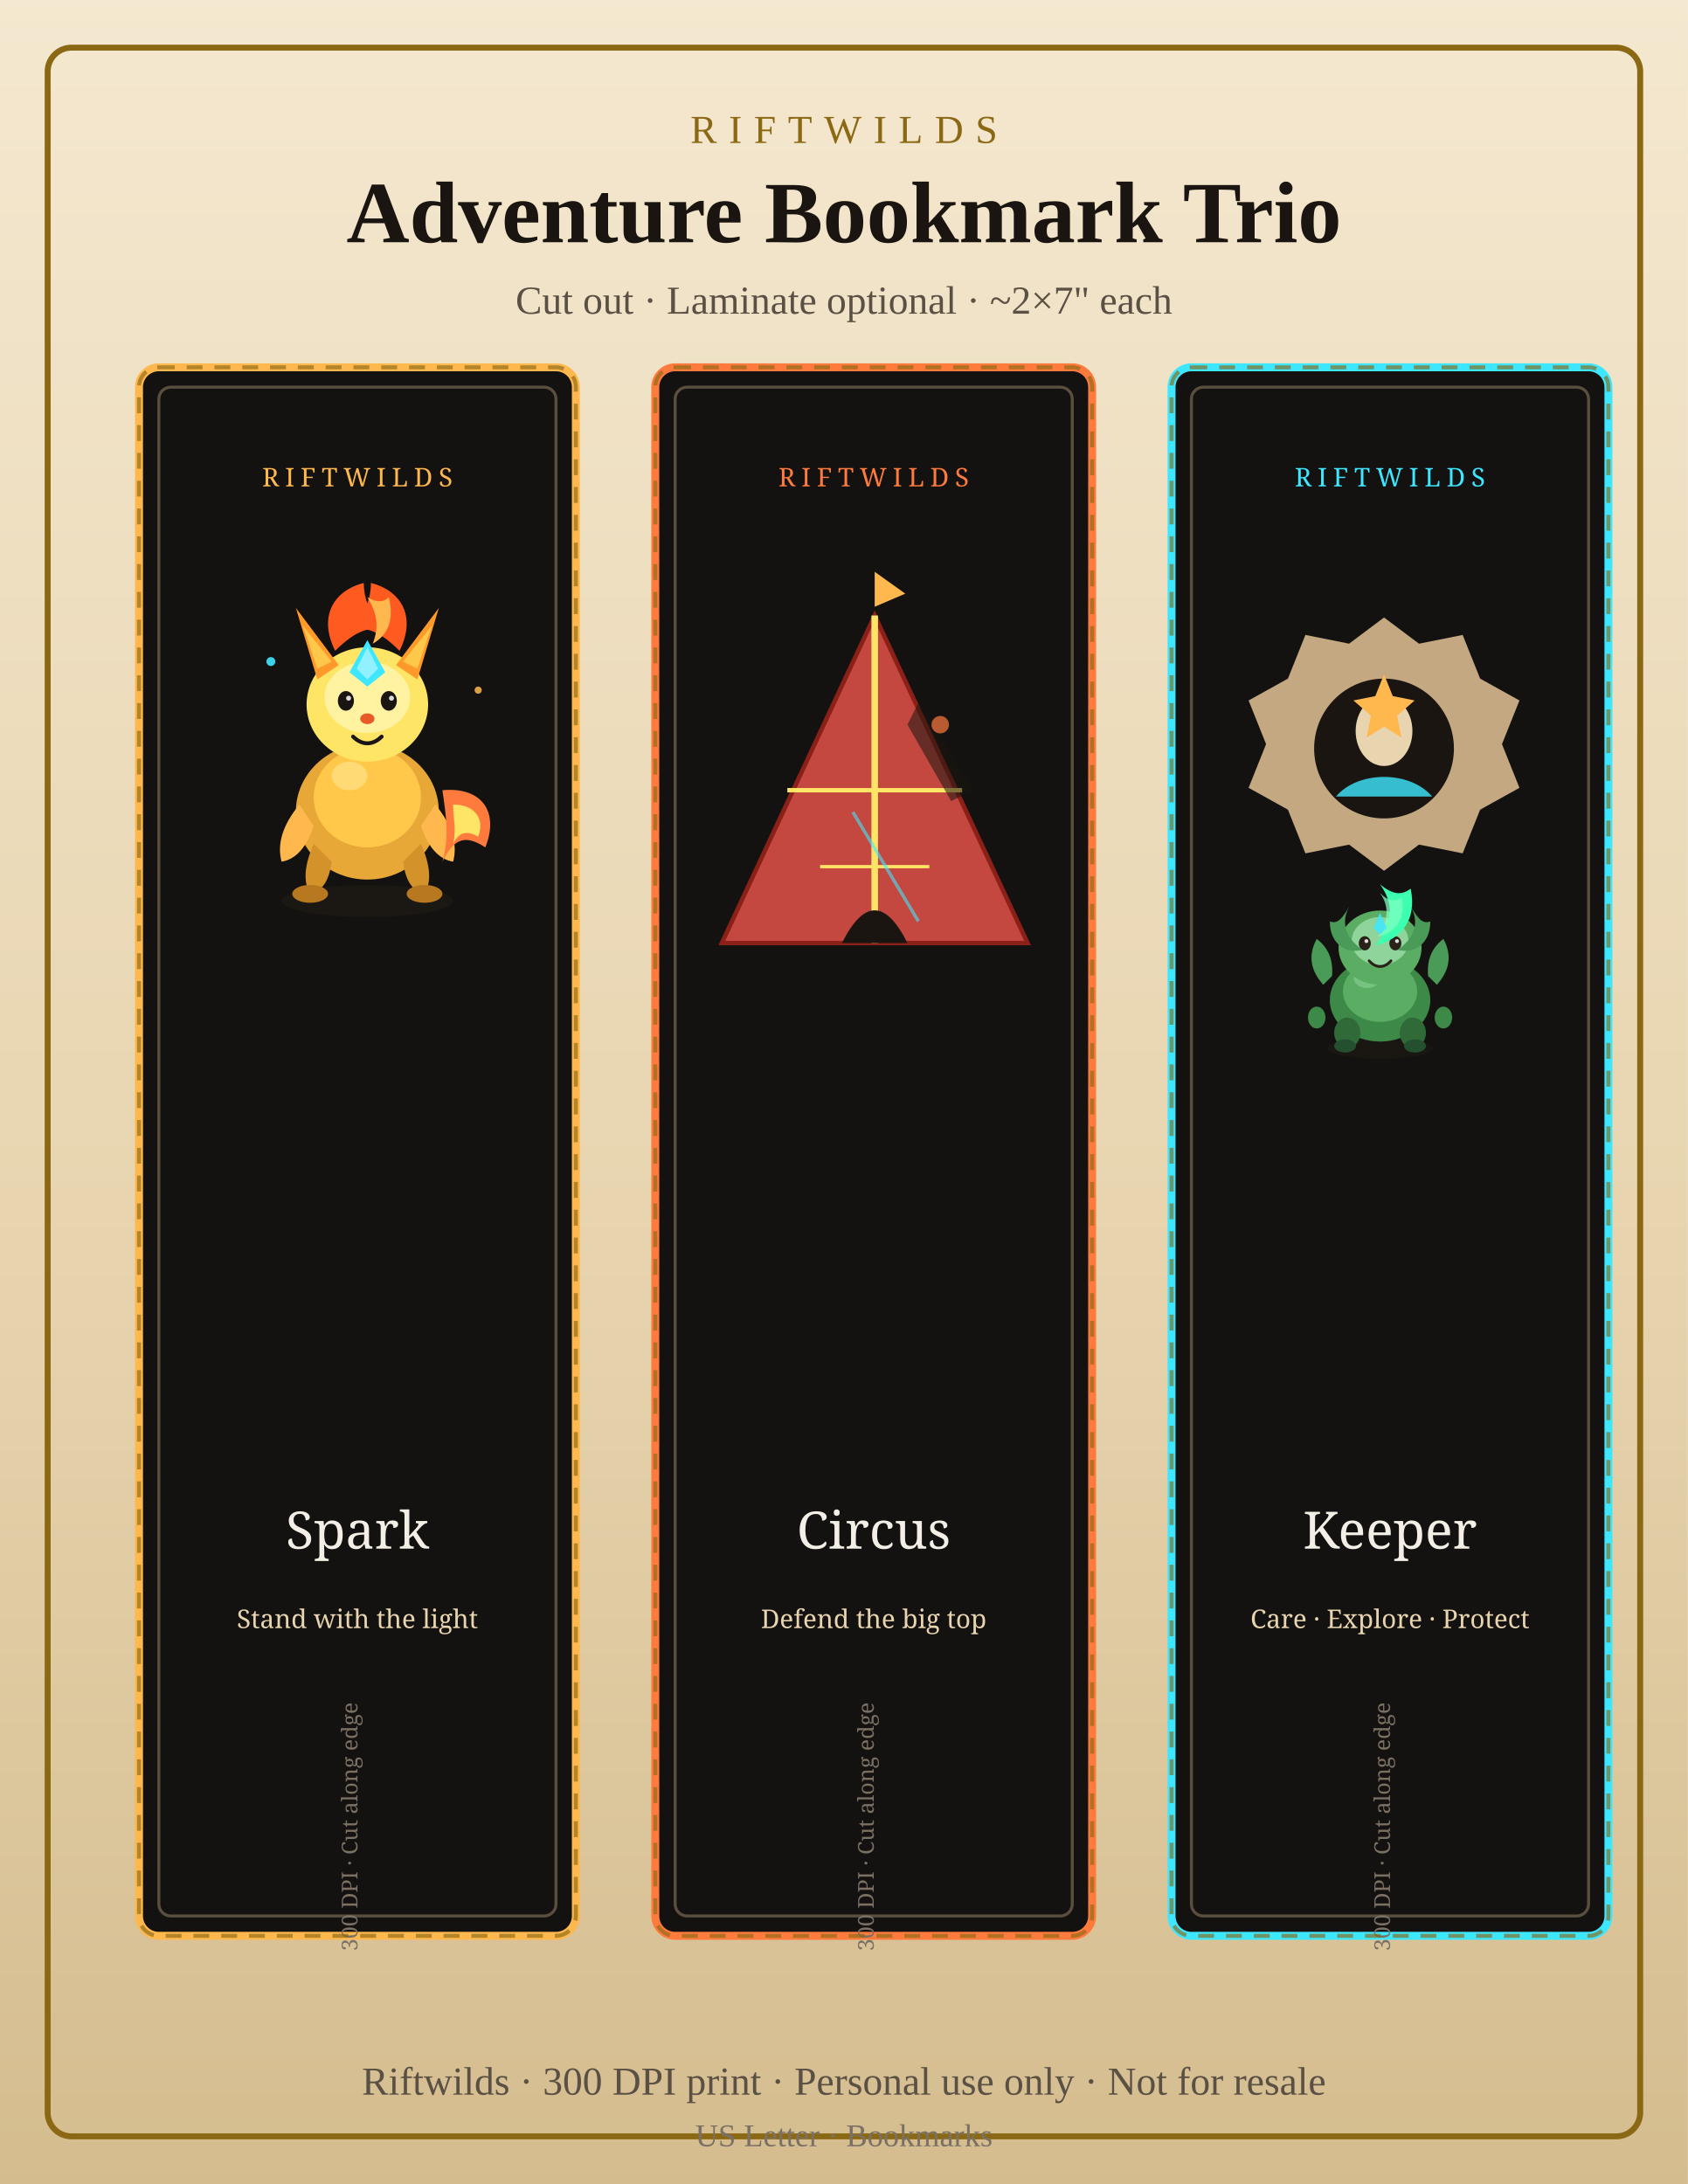
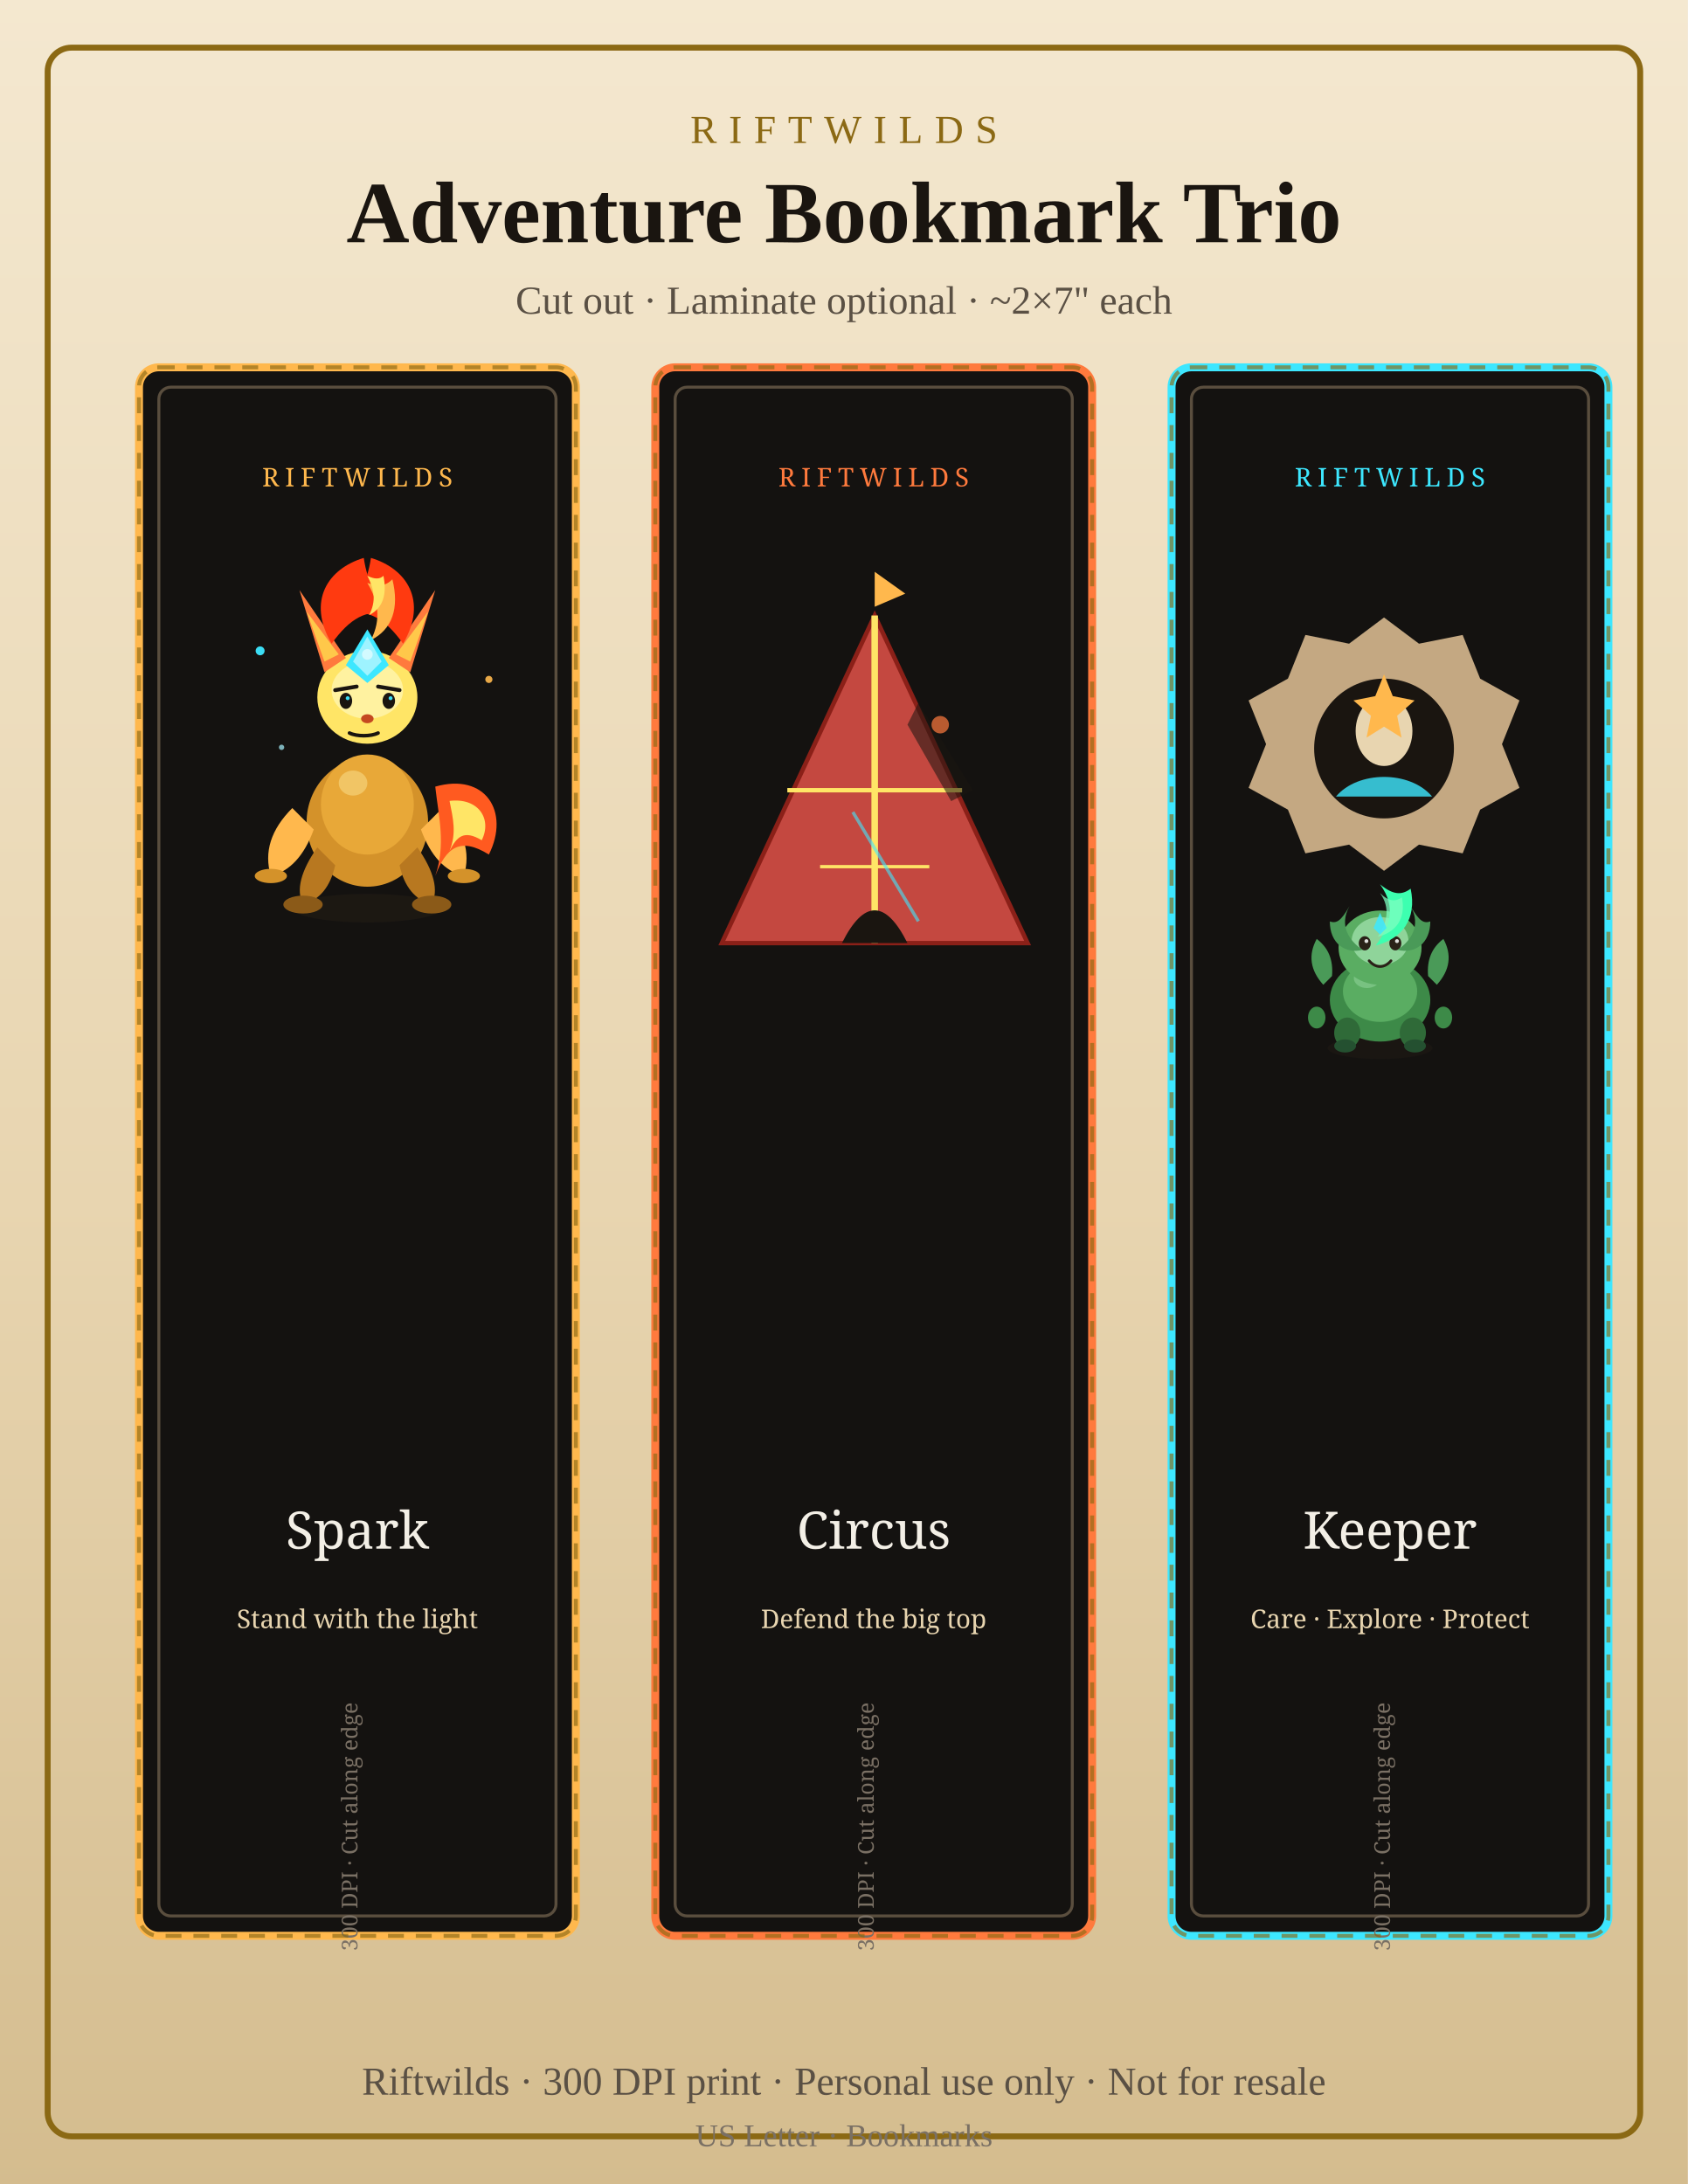
<svg xmlns="http://www.w3.org/2000/svg" width="2550" height="3300" viewBox="0 0 850 1100">
  <defs>
    <linearGradient id="parchment" x1="0" y1="0" x2="0" y2="1">
      <stop stop-color="#f4e8d0" />
      <stop offset="0.55" stop-color="#e8d5b0" />
      <stop offset="1" stop-color="#d4bc8e" />
    </linearGradient>
    <linearGradient id="ink" x1="0" y1="0" x2="0" y2="1">
      <stop stop-color="#1a1510" />
      <stop offset="0.5" stop-color="#141820" />
      <stop offset="1" stop-color="#0e1218" />
    </linearGradient>
    <linearGradient id="bronze" x1="0" y1="0" x2="1" y2="1">
      <stop stop-color="#e8c878" />
      <stop offset="0.4" stop-color="#c4a882" />
      <stop offset="1" stop-color="#8b6914" />
    </linearGradient>
    <linearGradient id="rift" x1="0" y1="0" x2="0" y2="1">
-       <stop stop-color="#66e0ff" />
-       <stop offset="0.5" stop-color="#3de7ff" />
-       <stop offset="1" stop-color="#1a8fb8" />
+       <stop stop-color="#a8f4ff" />
+       <stop offset="0.35" stop-color="#3de7ff" />
+       <stop offset="0.7" stop-color="#1a8fb8" />
+       <stop offset="1" stop-color="#0a4a68" />
+     </linearGradient>
+     <linearGradient id="warmSky" x1="0" y1="0" x2="0" y2="1">
+       <stop stop-color="#0a1018" />
+       <stop offset="0.35" stop-color="#1a2438" />
+       <stop offset="0.65" stop-color="#3a3028" />
+       <stop offset="1" stop-color="#5a4030" />
+     </linearGradient>
+     <linearGradient id="earth" x1="0" y1="0" x2="0" y2="1">
+       <stop stop-color="#3d6a42" />
+       <stop offset="0.45" stop-color="#2f5a3a" />
+       <stop offset="1" stop-color="#1a3020" />
    </linearGradient>
    <radialGradient id="amberGlow" cx="50%" cy="40%" r="50%">
      <stop stop-color="#ffe566" stop-opacity="0.55" />
      <stop offset="0.55" stop-color="#ffb84d" stop-opacity="0.2" />
      <stop offset="1" stop-color="#ffb84d" stop-opacity="0" />
    </radialGradient>
    <radialGradient id="cyanGlow" cx="50%" cy="35%" r="55%">
      <stop stop-color="#3de7ff" stop-opacity="0.45" />
      <stop offset="0.6" stop-color="#3de7ff" stop-opacity="0.12" />
      <stop offset="1" stop-color="#3de7ff" stop-opacity="0" />
    </radialGradient>
+     <radialGradient id="emberBloom" cx="70%" cy="30%" r="45%">
+       <stop stop-color="#ff7a3d" stop-opacity="0.35" />
+       <stop offset="0.5" stop-color="#ffb84d" stop-opacity="0.12" />
+       <stop offset="1" stop-color="#ffb84d" stop-opacity="0" />
+     </radialGradient>
    <filter id="soft" x="-30%" y="-30%" width="160%" height="160%">
      <feGaussianBlur stdDeviation="6" />
+     </filter>
+     <filter id="glow" x="-40%" y="-40%" width="180%" height="180%">
+       <feGaussianBlur stdDeviation="4" result="b" />
+       <feMerge>
+         <feMergeNode in="b" />
+         <feMergeNode in="SourceGraphic" />
+       </feMerge>
    </filter>
  </defs>
  <rect width="850" height="1100" fill="url(#parchment)" />
  <rect x="24" y="24" width="802" height="1052" fill="none" stroke="#8b6914" stroke-width="3" rx="12" />
  <text x="425" y="72" text-anchor="middle" font-family="Georgia, 'Times New Roman', serif" font-size="20" fill="#8b6914" letter-spacing="6">RIFTWILDS</text>
  <text x="425" y="122" text-anchor="middle" font-family="Georgia, 'Times New Roman', serif" font-size="44" fill="#1a1510" font-weight="700">Adventure Bookmark Trio</text>
  <text x="425" y="158" text-anchor="middle" font-family="Georgia, 'Times New Roman', serif" font-size="20" fill="#5a5044">Cut out · Laminate optional · ~2×7" each</text>
  <rect x="70" y="185" width="220" height="790" rx="10" fill="#141210" />
  <rect x="70" y="185" width="220" height="790" rx="10" fill="none" stroke="#ffb84d" stroke-width="4" />
  <rect x="80" y="195" width="200" height="770" rx="6" fill="none" stroke="#c4a882" stroke-opacity="0.4" stroke-width="1.5" />
  <text x="180" y="245" text-anchor="middle" font-family="Georgia, serif" font-size="13" fill="#ffb84d" letter-spacing="3">RIFTWILDS</text>
  <g transform="translate(80, 270)">
    <g transform="translate(15,20) scale(0.9)">
-       <ellipse cx="100" cy="182" rx="48" ry="9" fill="#2a2118" opacity="0.3" />
-       <ellipse cx="100" cy="132" rx="40" ry="38" fill="#e8a838" />
-       <ellipse cx="100" cy="124" rx="30" ry="28" fill="#ffc84a" />
-       <ellipse cx="90" cy="112" rx="10" ry="8" fill="#fff0a8" opacity="0.45" />
-       <path d="M70 150 Q62 168 68 178 Q78 176 80 160 Z" fill="#d4922a" />
-       <path d="M130 150 Q138 168 132 178 Q122 176 120 160 Z" fill="#d4922a" />
-       <ellipse cx="68" cy="178" rx="10" ry="5" fill="#b87820" />
-       <ellipse cx="132" cy="178" rx="10" ry="5" fill="#b87820" />
-       <path d="M62 128 Q48 145 52 160 Q64 158 70 140 Z" fill="#ffb84d" />
-       <path d="M138 128 Q152 145 148 160 Q136 158 130 140 Z" fill="#ffb84d" />
-       <ellipse cx="100" cy="72" rx="34" ry="32" fill="#ffe566" />
-       <ellipse cx="100" cy="68" rx="24" ry="20" fill="#fff2a0" />
-       <path d="M72 58 L60 18 L84 50 Z" fill="#ff9a2a" />
-       <path d="M72 52 L64 28 L80 48 Z" fill="#ffc84a" />
-       <path d="M128 58 L140 18 L116 50 Z" fill="#ff9a2a" />
-       <path d="M128 52 L136 28 L120 48 Z" fill="#ffc84a" />
-       <path d="M82 42c-10-20 0-34 16-38 0 12 6 20 12 26-10-2-18 2-28 12Z" fill="#ff5a20" />
-       <path d="M118 42c10-20 0-34-16-38 0 12-6 20-12 26 10-2 18 2 28 12Z" fill="#ff5a20" />
-       <path d="M100 12c5 8 7 16 3 26 9-5 12-14 9-26-3 3-7 3-12 0Z" fill="#ffb84d" />
-       <ellipse cx="88" cy="70" rx="4.5" ry="5.5" fill="#1a1510" />
-       <ellipse cx="112" cy="70" rx="4.5" ry="5.5" fill="#1a1510" />
-       <circle cx="89.5" cy="68.5" r="1.4" fill="#fff" opacity="0.85" />
-       <circle cx="113.5" cy="68.5" r="1.4" fill="#fff" opacity="0.85" />
-       <ellipse cx="100" cy="80" rx="4" ry="3" fill="#e85a28" />
-       <path d="M92 90c5 5 11 5 16 0" stroke="#1a1510" stroke-width="2.2" fill="none" stroke-linecap="round" />
-       <path d="M100 36 L110 54 L100 62 L90 54 Z" fill="#3de7ff" />
-       <path d="M100 40 L106 52 L100 58 L94 52 Z" fill="#a8f4ff" opacity="0.8" />
-       <path d="M142 120c22-2 32 12 24 32-12-8-18-4-24 8 4-14 2-26 0-40Z" fill="#ff7a3d" />
-       <path d="M148 128c12 0 18 8 14 18-7-4-11-2-14 4 2-8 0-14 0-22Z" fill="#ffe566" />
-       <circle cx="46" cy="48" r="2.5" fill="#3de7ff" opacity="0.9" />
-       <circle cx="162" cy="64" r="2" fill="#ffb84d" opacity="0.85" />
+       <ellipse cx="100" cy="186" rx="42" ry="8" fill="#2a2118" opacity="0.35" />
+       <ellipse cx="100" cy="138" rx="34" ry="36" fill="#d4922a" />
+       <ellipse cx="100" cy="128" rx="26" ry="28" fill="#e8a838" />
+       <ellipse cx="92" cy="116" rx="8" ry="7" fill="#fff0a8" opacity="0.4" />
+       <path d="M72 152 Q58 172 64 184 Q78 180 82 162 Z" fill="#b87820" />
+       <path d="M128 152 Q142 172 136 184 Q122 180 118 162 Z" fill="#b87820" />
+       <ellipse cx="64" cy="184" rx="11" ry="5" fill="#8b5a18" />
+       <ellipse cx="136" cy="184" rx="11" ry="5" fill="#8b5a18" />
+       <path d="M58 130 Q40 148 46 168 Q62 164 70 142 Z" fill="#ffb84d" />
+       <path d="M142 130 Q160 148 154 168 Q138 164 130 142 Z" fill="#ffb84d" />
+       <ellipse cx="46" cy="168" rx="9" ry="4" fill="#d4922a" />
+       <ellipse cx="154" cy="168" rx="9" ry="4" fill="#d4922a" />
+       <ellipse cx="100" cy="68" rx="28" ry="26" fill="#ffe566" />
+       <ellipse cx="100" cy="64" rx="20" ry="16" fill="#fff2a0" />
+       <path d="M76 54 L62 8 L88 46 Z" fill="#ff7a3d" />
+       <path d="M76 48 L66 20 L84 44 Z" fill="#ffc84a" />
+       <path d="M124 54 L138 8 L112 46 Z" fill="#ff7a3d" />
+       <path d="M124 48 L134 20 L116 44 Z" fill="#ffc84a" />
+       <path d="M80 38c-14-24-2-42 18-48 2 14 8 24 14 32-12-4-22 2-32 16Z" fill="#ff3a10" />
+       <path d="M120 38c14-24 2-42-18-48-2 14-8 24-14 32 12-4 22 2 32 16Z" fill="#ff3a10" />
+       <path d="M100 4c6 10 8 20 2 32 12-6 16-18 12-34-4 4-8 4-14 2Z" fill="#ffb84d" />
+       <path d="M100 0c4 8 5 14 1 22 8-4 10-12 8-22-2 2-5 2-9 0Z" fill="#ffe566" />
+       <path d="M82 64 L94 62" stroke="#1a1510" stroke-width="2.2" stroke-linecap="round" />
+       <path d="M118 64 L106 62" stroke="#1a1510" stroke-width="2.2" stroke-linecap="round" />
+       <ellipse cx="88" cy="70" rx="3.5" ry="4.5" fill="#1a1510" />
+       <ellipse cx="112" cy="70" rx="3.5" ry="4.5" fill="#1a1510" />
+       <circle cx="89" cy="68.5" r="1.1" fill="#3de7ff" opacity="0.95" />
+       <circle cx="113" cy="68.5" r="1.1" fill="#3de7ff" opacity="0.95" />
+       <ellipse cx="100" cy="80" rx="3.5" ry="2.5" fill="#c44820" />
+       <path d="M90 88c4 2 12 2 16 0" stroke="#1a1510" stroke-width="2" fill="none" stroke-linecap="round" />
+       <path d="M100 30 L112 50 L100 60 L88 50 Z" fill="#3de7ff" />
+       <path d="M100 34 L108 48 L100 56 L92 48 Z" fill="#a8f4ff" opacity="0.9" />
+       <circle cx="100" cy="44" r="3" fill="#fff" opacity="0.55" />
+       <path d="M138 118c28-8 42 14 30 38-16-10-24-4-30 12 6-18 2-32 0-50Z" fill="#ff5a20" />
+       <path d="M146 126c16-2 24 10 18 22-10-6-14-2-18 6 4-10 2-18 0-28Z" fill="#ffe566" />
+       <circle cx="40" cy="42" r="2.5" fill="#3de7ff" opacity="0.95" />
+       <circle cx="168" cy="58" r="2" fill="#ffb84d" opacity="0.9" />
+       <circle cx="52" cy="96" r="1.5" fill="#a8f4ff" opacity="0.7" />
    </g>
  </g>
  <text x="180" y="780" text-anchor="middle" font-family="Georgia, serif" font-size="26" fill="#f3efe6">Spark</text>
  <text x="180" y="820" text-anchor="middle" font-family="Georgia, serif" font-size="13" fill="#e8d5b0">Stand with the light</text>
  <text x="180" y="920" text-anchor="middle" font-family="Georgia, serif" font-size="11" fill="#7a7064" transform="rotate(-90 180 920)">300 DPI · Cut along edge</text>
  <rect x="70" y="185" width="220" height="790" rx="10" fill="none" stroke="#8b6914" stroke-width="2" stroke-dasharray="8 6" opacity="0.65" />
  <rect x="330" y="185" width="220" height="790" rx="10" fill="#141210" />
  <rect x="330" y="185" width="220" height="790" rx="10" fill="none" stroke="#ff7a3d" stroke-width="4" />
  <rect x="340" y="195" width="200" height="770" rx="6" fill="none" stroke="#c4a882" stroke-opacity="0.4" stroke-width="1.5" />
  <text x="440" y="245" text-anchor="middle" font-family="Georgia, serif" font-size="13" fill="#ff7a3d" letter-spacing="3">RIFTWILDS</text>
  <g transform="translate(340, 270)">
    <g transform="translate(40,40) scale(0.55)">
      <g transform="translate(110,120) scale(1)">
        <path d="M-140 180 L0 -120 L140 180 Z" fill="#c44840" />
        <path d="M-140 180 L0 -120 L140 180 Z" fill="none" stroke="#8b2018" stroke-width="4" />
        <path d="M0 -120 L0 180" stroke="#ffe566" stroke-width="6" />
        <path d="M-80 40 L80 40" stroke="#ffe566" stroke-width="4" />
        <path d="M-50 110 L50 110" stroke="#ffe566" stroke-width="3" />
        <path d="M0 -120 L0 -160" />
        <path d="M0 -160 L28 -140 L0 -128" fill="#ffb84d" />
        <path d="M40 -40 L90 40 L70 50 L30 -20 Z" fill="#1a1510" opacity="0.55" />
        <path d="M-20 60 L40 160" stroke="#3de7ff" stroke-width="3" opacity="0.6" />
        <circle cx="60" cy="-20" r="8" fill="#ff7a3d" opacity="0.7" />
        <path d="M-30 180 Q0 120 30 180" fill="#1a1510" />
      </g>
    </g>
  </g>
  <text x="440" y="780" text-anchor="middle" font-family="Georgia, serif" font-size="26" fill="#f3efe6">Circus</text>
  <text x="440" y="820" text-anchor="middle" font-family="Georgia, serif" font-size="13" fill="#e8d5b0">Defend the big top</text>
  <text x="440" y="920" text-anchor="middle" font-family="Georgia, serif" font-size="11" fill="#7a7064" transform="rotate(-90 440 920)">300 DPI · Cut along edge</text>
  <rect x="330" y="185" width="220" height="790" rx="10" fill="none" stroke="#8b6914" stroke-width="2" stroke-dasharray="8 6" opacity="0.65" />
  <rect x="590" y="185" width="220" height="790" rx="10" fill="#141210" />
  <rect x="590" y="185" width="220" height="790" rx="10" fill="none" stroke="#3de7ff" stroke-width="4" />
  <rect x="600" y="195" width="200" height="770" rx="6" fill="none" stroke="#c4a882" stroke-opacity="0.4" stroke-width="1.5" />
  <text x="700" y="245" text-anchor="middle" font-family="Georgia, serif" font-size="13" fill="#3de7ff" letter-spacing="3">RIFTWILDS</text>
  <g transform="translate(600, 270)">
    <g transform="translate(20,30) scale(1.1)">
      <g transform="scale(1)">
        <path d="M70 10l16 12 20-4 8 20 18 10-8 20 8 20-18 10-8 20-20-4-16 12-16-12-20 4-8-20-18-10 8-20-8-20 18-10 8-20 20 4 16-12Z" fill="#c4a882" />
        <circle cx="70" cy="70" r="32" fill="#1a1510" />
        <ellipse cx="70" cy="62" rx="13" ry="16" fill="#e8d5b0" />
        <path d="M48 92c10-12 34-12 44 0" fill="#3de7ff" opacity="0.8" />
        <path d="M70 36l4 10 10 2-8 7 2 10-8-5-8 5 2-10-8-7 10-2 4-10Z" fill="#ffb84d" />
      </g>
    </g>
    <g transform="translate(40,160) scale(0.55)">
      <ellipse cx="100" cy="178" rx="48" ry="10" fill="#2a2118" opacity="0.26" />
      <ellipse cx="100" cy="134" rx="46" ry="38" fill="#3d8a48" />
      <ellipse cx="100" cy="126" rx="34" ry="28" fill="#5aad62" />
      <ellipse cx="88" cy="114" rx="12" ry="9" fill="#8fd49a" opacity="0.55" />
      <ellipse cx="70" cy="164" rx="12" ry="14" fill="#2f6a38" />
      <ellipse cx="130" cy="164" rx="12" ry="14" fill="#2f6a38" />
      <ellipse cx="68" cy="176" rx="10" ry="6" fill="#245030" />
      <ellipse cx="132" cy="176" rx="10" ry="6" fill="#245030" />
      <path d="M48 120 Q30 100 42 78 Q58 90 56 112 Z" fill="#4a9a58" />
      <path d="M152 120 Q170 100 158 78 Q142 90 144 112 Z" fill="#4a9a58" />
      <ellipse cx="100" cy="86" rx="38" ry="34" fill="#5aad62" />
      <ellipse cx="100" cy="80" rx="26" ry="22" fill="#8fd49a" />
      <ellipse cx="86" cy="82" rx="5.5" ry="6.5" fill="#2a2118" />
      <ellipse cx="114" cy="82" rx="5.5" ry="6.5" fill="#2a2118" />
      <circle cx="87.5" cy="80" r="1.8" fill="#fff" opacity="0.85" />
      <circle cx="115.5" cy="80" r="1.8" fill="#fff" opacity="0.85" />
      <path d="M90 98c6 7 14 7 20 0" stroke="#2a2118" stroke-width="2.5" fill="none" stroke-linecap="round" />
      <path d="M100 28c16 22 8 40-4 56 24-6 38-24 32-52-8 6-16 6-28-4Z" fill="#3dffb0" />
      <path d="M100 36c10 14 6 28-2 40 16-4 26-16 22-36-6 4-12 4-20-4Z" fill="#7dffc0" opacity="0.75" />
      <path d="M72 48c-10 18 0 32 12 40-16 4-30-6-30-26 6 2 10 0 18-14Z" fill="#4a9a58" />
      <path d="M128 48c10 18 0 32-12 40 16 4 30-6 30-26-6 2-10 0-18-14Z" fill="#4a9a58" />
      <path d="M100 54 L106 68 L100 74 L94 68 Z" fill="#3de7ff" opacity="0.85" />
      <ellipse cx="42" cy="150" rx="8" ry="10" fill="#3d8a48" />
      <ellipse cx="158" cy="150" rx="8" ry="10" fill="#3d8a48" />
    </g>
  </g>
  <text x="700" y="780" text-anchor="middle" font-family="Georgia, serif" font-size="26" fill="#f3efe6">Keeper</text>
  <text x="700" y="820" text-anchor="middle" font-family="Georgia, serif" font-size="13" fill="#e8d5b0">Care · Explore · Protect</text>
  <text x="700" y="920" text-anchor="middle" font-family="Georgia, serif" font-size="11" fill="#7a7064" transform="rotate(-90 700 920)">300 DPI · Cut along edge</text>
  <rect x="590" y="185" width="220" height="790" rx="10" fill="none" stroke="#8b6914" stroke-width="2" stroke-dasharray="8 6" opacity="0.65" />
  <text x="425" y="1055" text-anchor="middle" font-family="Georgia, 'Times New Roman', serif" font-size="20" fill="#5a5044">Riftwilds · 300 DPI print · Personal use only · Not for resale</text>
  <text x="425" y="1081" text-anchor="middle" font-family="Georgia, 'Times New Roman', serif" font-size="16" fill="#7a7064">US Letter · Bookmarks</text>
</svg>
